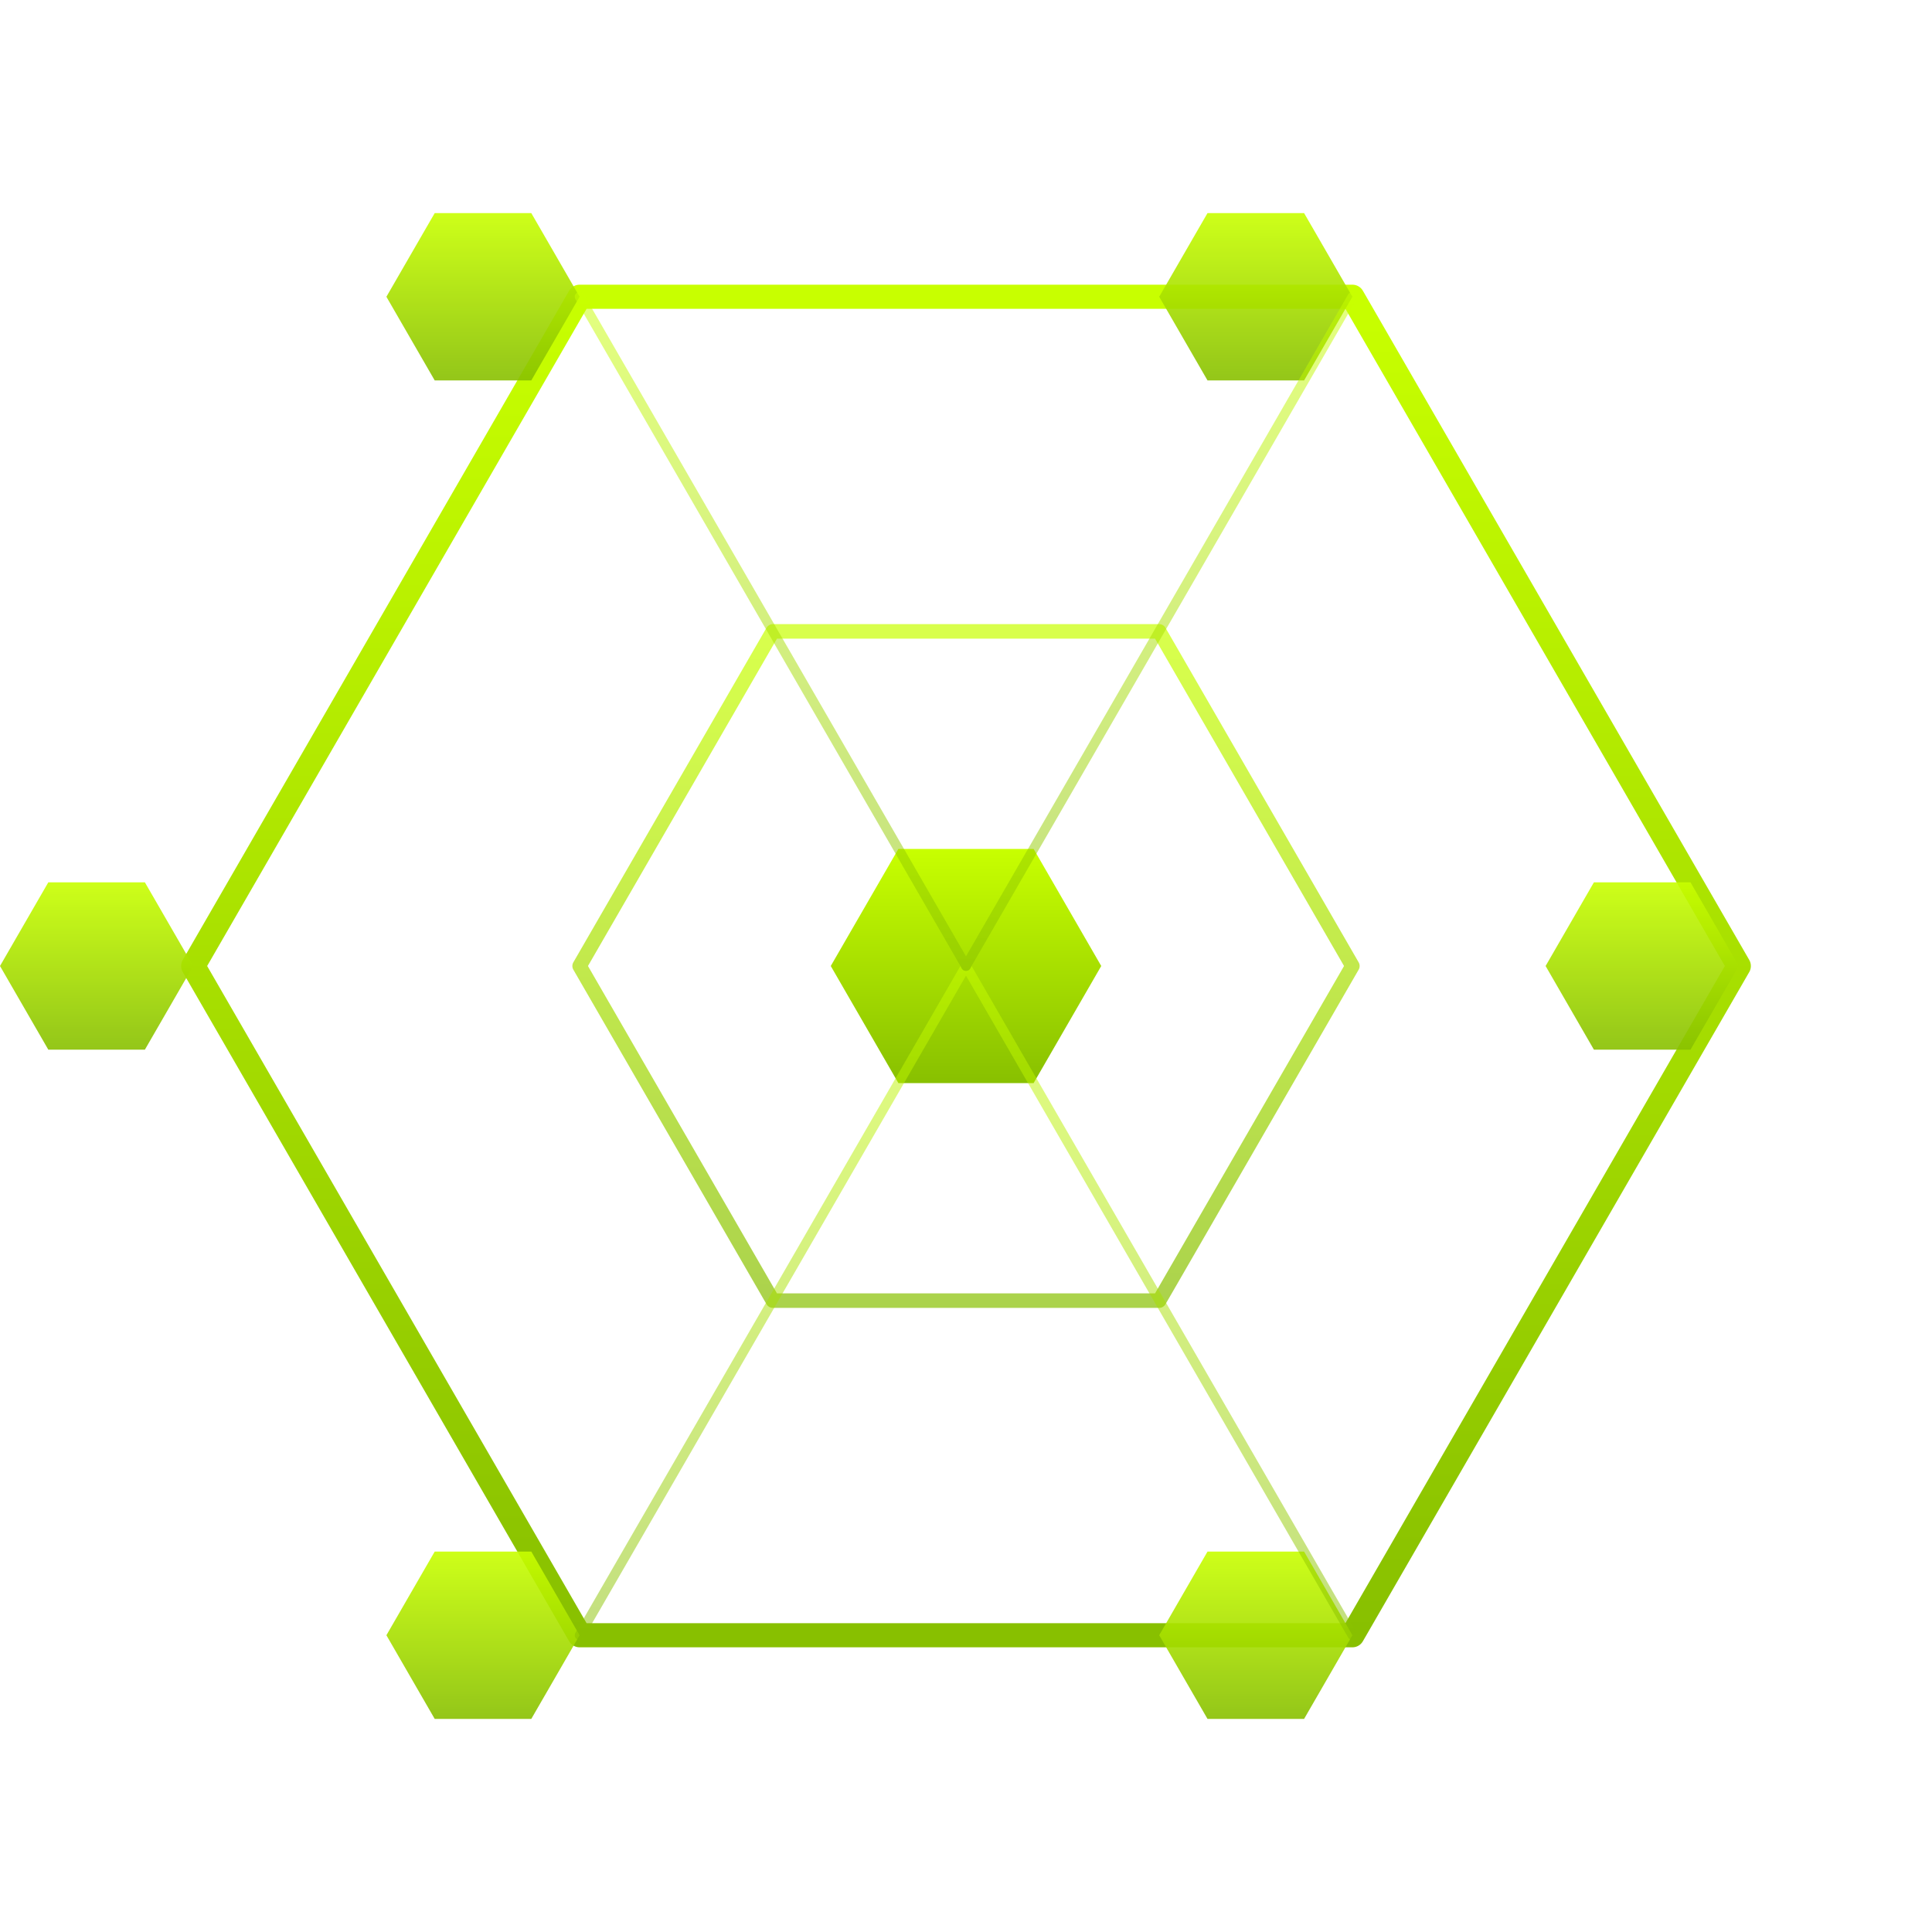
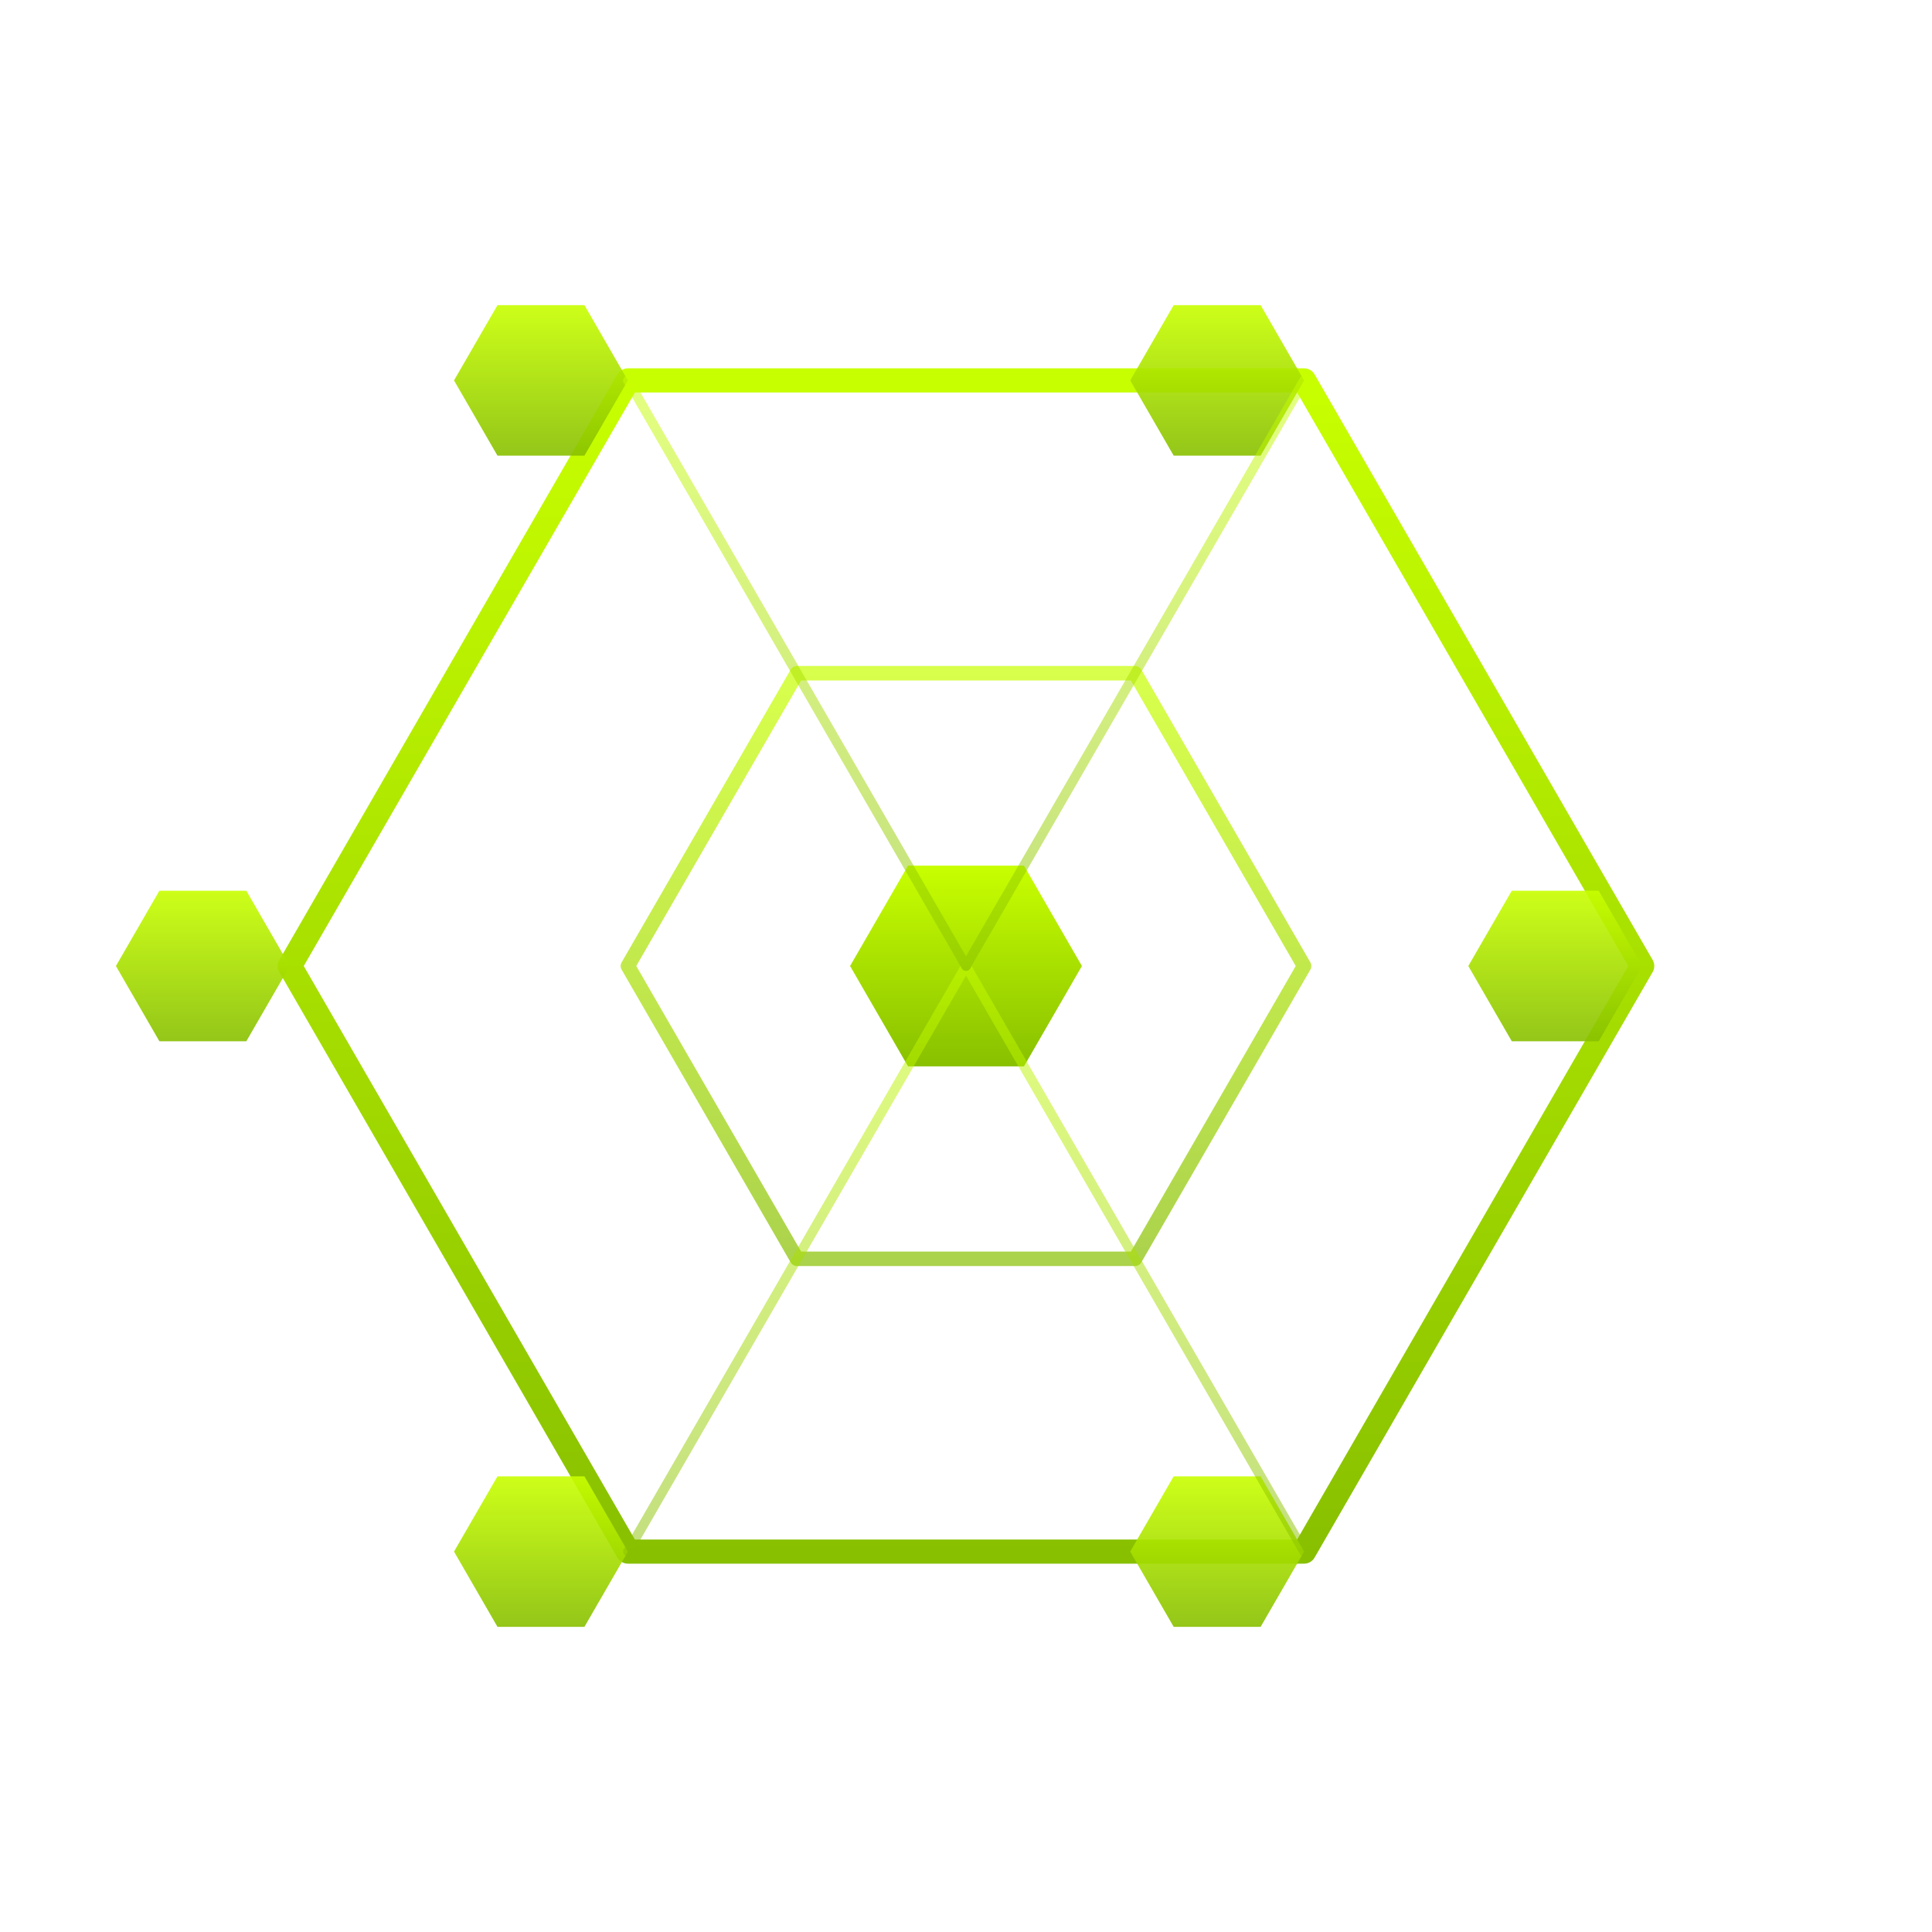
<svg xmlns="http://www.w3.org/2000/svg" viewBox="0 0 200 200" width="200" height="200">
  <defs>
    <linearGradient id="unhGrad" x1="0" y1="0" x2="0" y2="1">
      <stop offset="0%" stop-color="#c8ff00" />
      <stop offset="100%" stop-color="#88c000" />
    </linearGradient>
  </defs>
  <g transform="translate(100,100)">
-     <polygon points="80,0 40,69.28 -40,69.28 -80,0 -40,-69.28 40,-69.28" fill="none" stroke="url(#unhGrad)" stroke-width="2.5" stroke-linejoin="round" />
-     <polygon points="40,0 20,34.64 -20,34.64 -40,0 -20,-34.64 20,-34.64" fill="none" stroke="url(#unhGrad)" stroke-width="1.5" stroke-linejoin="round" opacity="0.7" />
-     <polygon points="14,0 7,12.12 -7,12.12 -14,0 -7,-12.12 7,-12.12" fill="url(#unhGrad)" />
+     <polygon points="70,0 35,60.62 -35,60.62 -70,0 -35,-60.62 35,-60.62" fill="none" stroke="url(#unhGrad)" stroke-width="2.5" stroke-linejoin="round" />
+     <polygon points="35,0 17.5,30.31 -17.5,30.31 -35,0 -17.5,-30.31 17.5,-30.31" fill="none" stroke="url(#unhGrad)" stroke-width="1.5" stroke-linejoin="round" opacity="0.7" />
+     <polygon points="12,0 6,10.39 -6,10.39 -12,0 -6,-10.39 6,-10.39" fill="url(#unhGrad)" />
    <g>
-       <polygon points="80,0 75,8.66 65,8.66 60,0 65,-8.66 75,-8.66" fill="url(#unhGrad)" opacity="0.9" />
-       <polygon points="40,69.28 35,77.94 25,77.94 20,69.28 25,60.62 35,60.62" fill="url(#unhGrad)" opacity="0.9" />
-       <polygon points="-40,69.28 -45,77.94 -55,77.94 -60,69.28 -55,60.62 -45,60.62" fill="url(#unhGrad)" opacity="0.9" />
-       <polygon points="-80,0 -85,8.66 -95,8.66 -100,0 -95,-8.66 -85,-8.66" fill="url(#unhGrad)" opacity="0.9" />
-       <polygon points="-40,-69.28 -45,-60.62 -55,-60.62 -60,-69.28 -55,-77.94 -45,-77.94" fill="url(#unhGrad)" opacity="0.9" />
-       <polygon points="40,-69.28 35,-60.62 25,-60.62 20,-69.28 25,-77.94 35,-77.94" fill="url(#unhGrad)" opacity="0.9" />
+       <polygon points="70,0 65.5,7.79 56.5,7.79 52,0 56.5,-7.79 65.5,-7.79" fill="url(#unhGrad)" opacity="0.9" />
+       <polygon points="35,60.62 30.5,68.41 21.5,68.41 17,60.62 21.5,52.83 30.5,52.83" fill="url(#unhGrad)" opacity="0.9" />
+       <polygon points="-35,60.62 -39.5,68.41 -48.5,68.41 -53,60.62 -48.5,52.83 -39.5,52.83" fill="url(#unhGrad)" opacity="0.9" />
+       <polygon points="-70,0 -74.5,7.79 -83.5,7.79 -88,0 -83.5,-7.79 -74.5,-7.79" fill="url(#unhGrad)" opacity="0.9" />
+       <polygon points="-35,-60.62 -39.5,-52.83 -48.5,-52.83 -53,-60.62 -48.5,-68.41 -39.5,-68.41" fill="url(#unhGrad)" opacity="0.9" />
+       <polygon points="35,-60.62 30.5,-52.83 21.5,-52.83 17,-60.62 21.5,-68.41 30.5,-68.41" fill="url(#unhGrad)" opacity="0.9" />
    </g>
    <g stroke="url(#unhGrad)" stroke-width="1" opacity="0.5" stroke-linecap="round">
-       <line x1="0" y1="0" x2="80" y2="0" />
-       <line x1="0" y1="0" x2="40" y2="69.28" />
-       <line x1="0" y1="0" x2="-40" y2="69.28" />
-       <line x1="0" y1="0" x2="-80" y2="0" />
-       <line x1="0" y1="0" x2="-40" y2="-69.28" />
-       <line x1="0" y1="0" x2="40" y2="-69.28" />
+       <line x1="0" y1="0" x2="70" y2="0" />
+       <line x1="0" y1="0" x2="35" y2="60.62" />
+       <line x1="0" y1="0" x2="-35" y2="60.62" />
+       <line x1="0" y1="0" x2="-70" y2="0" />
+       <line x1="0" y1="0" x2="-35" y2="-60.62" />
+       <line x1="0" y1="0" x2="35" y2="-60.62" />
    </g>
  </g>
</svg>
